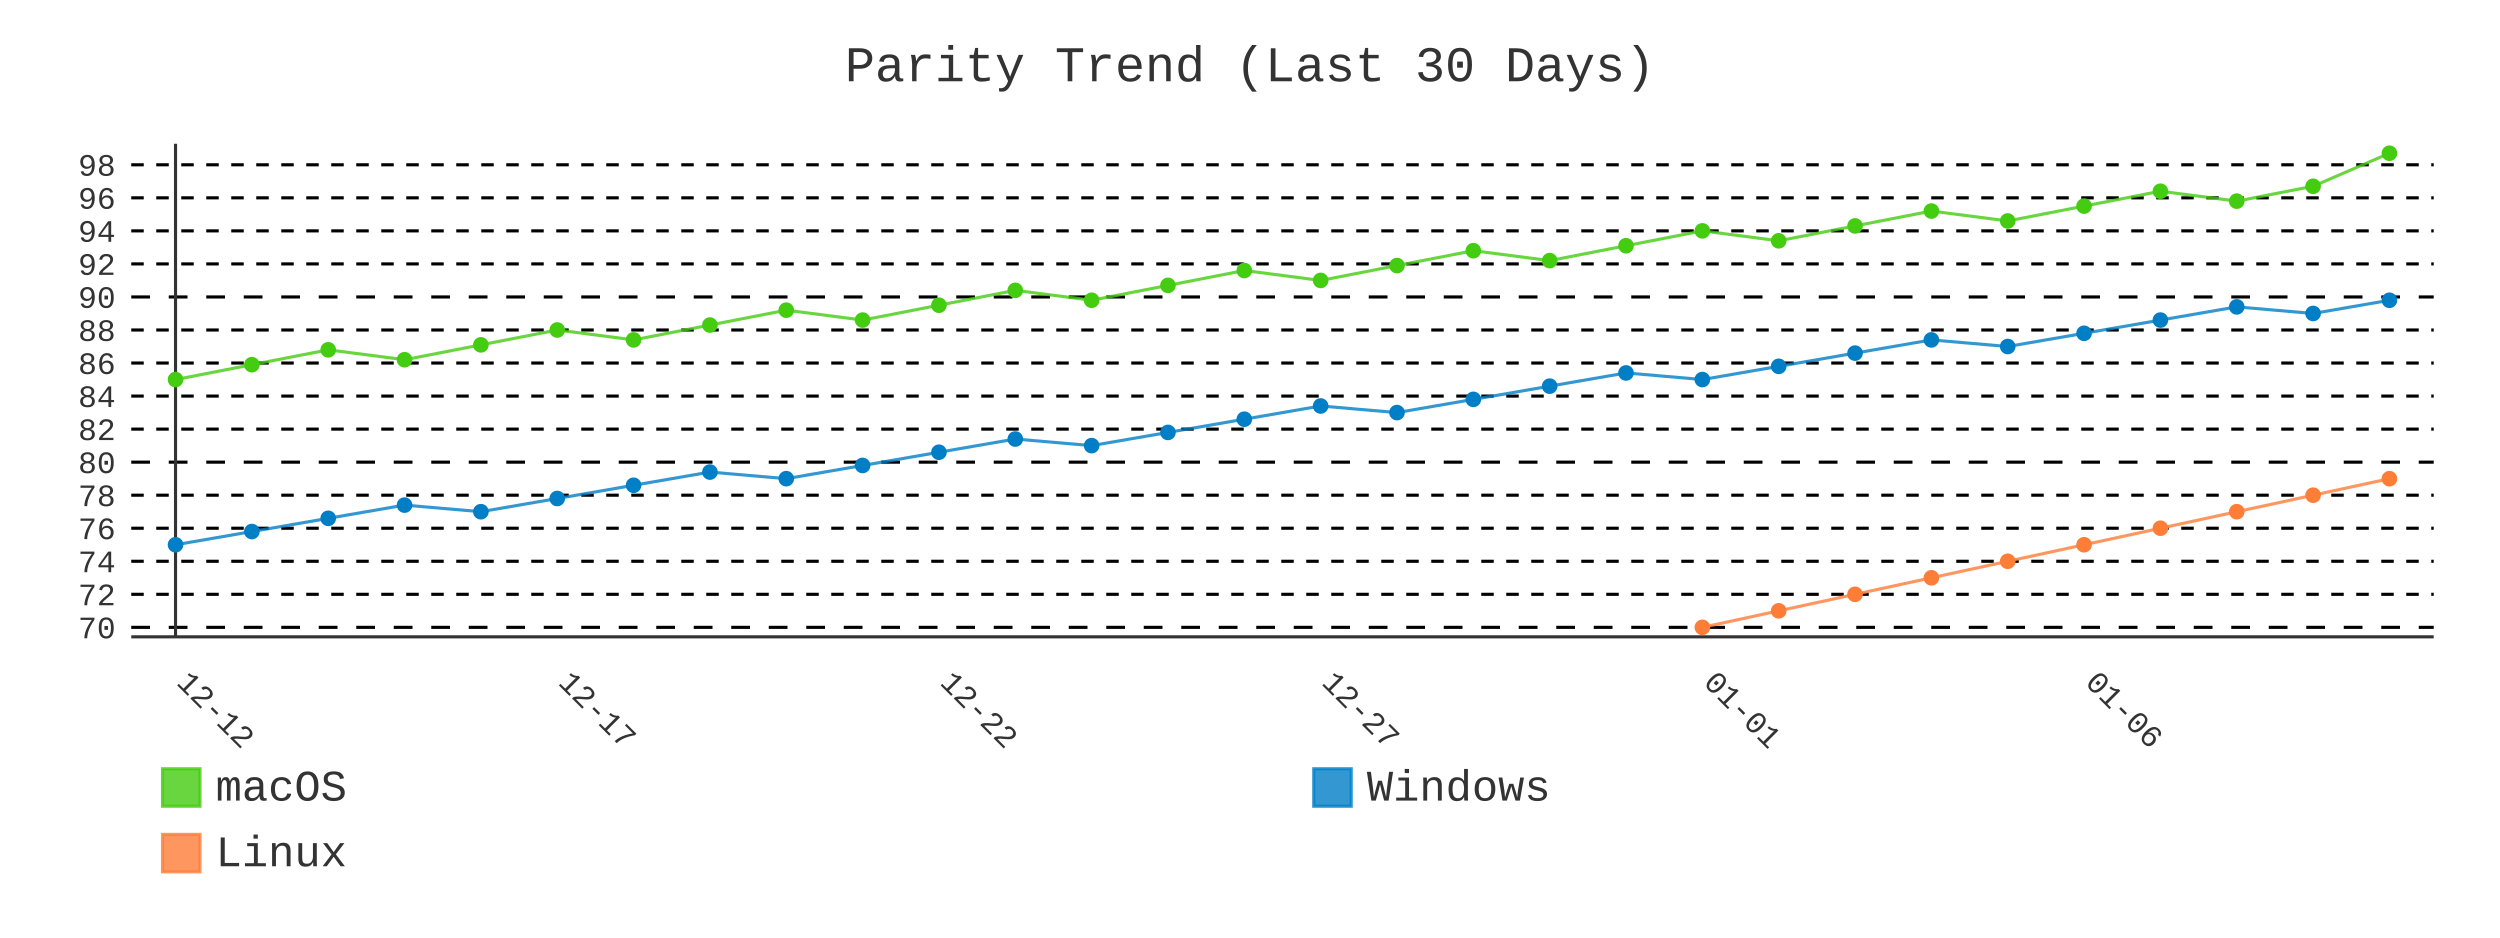
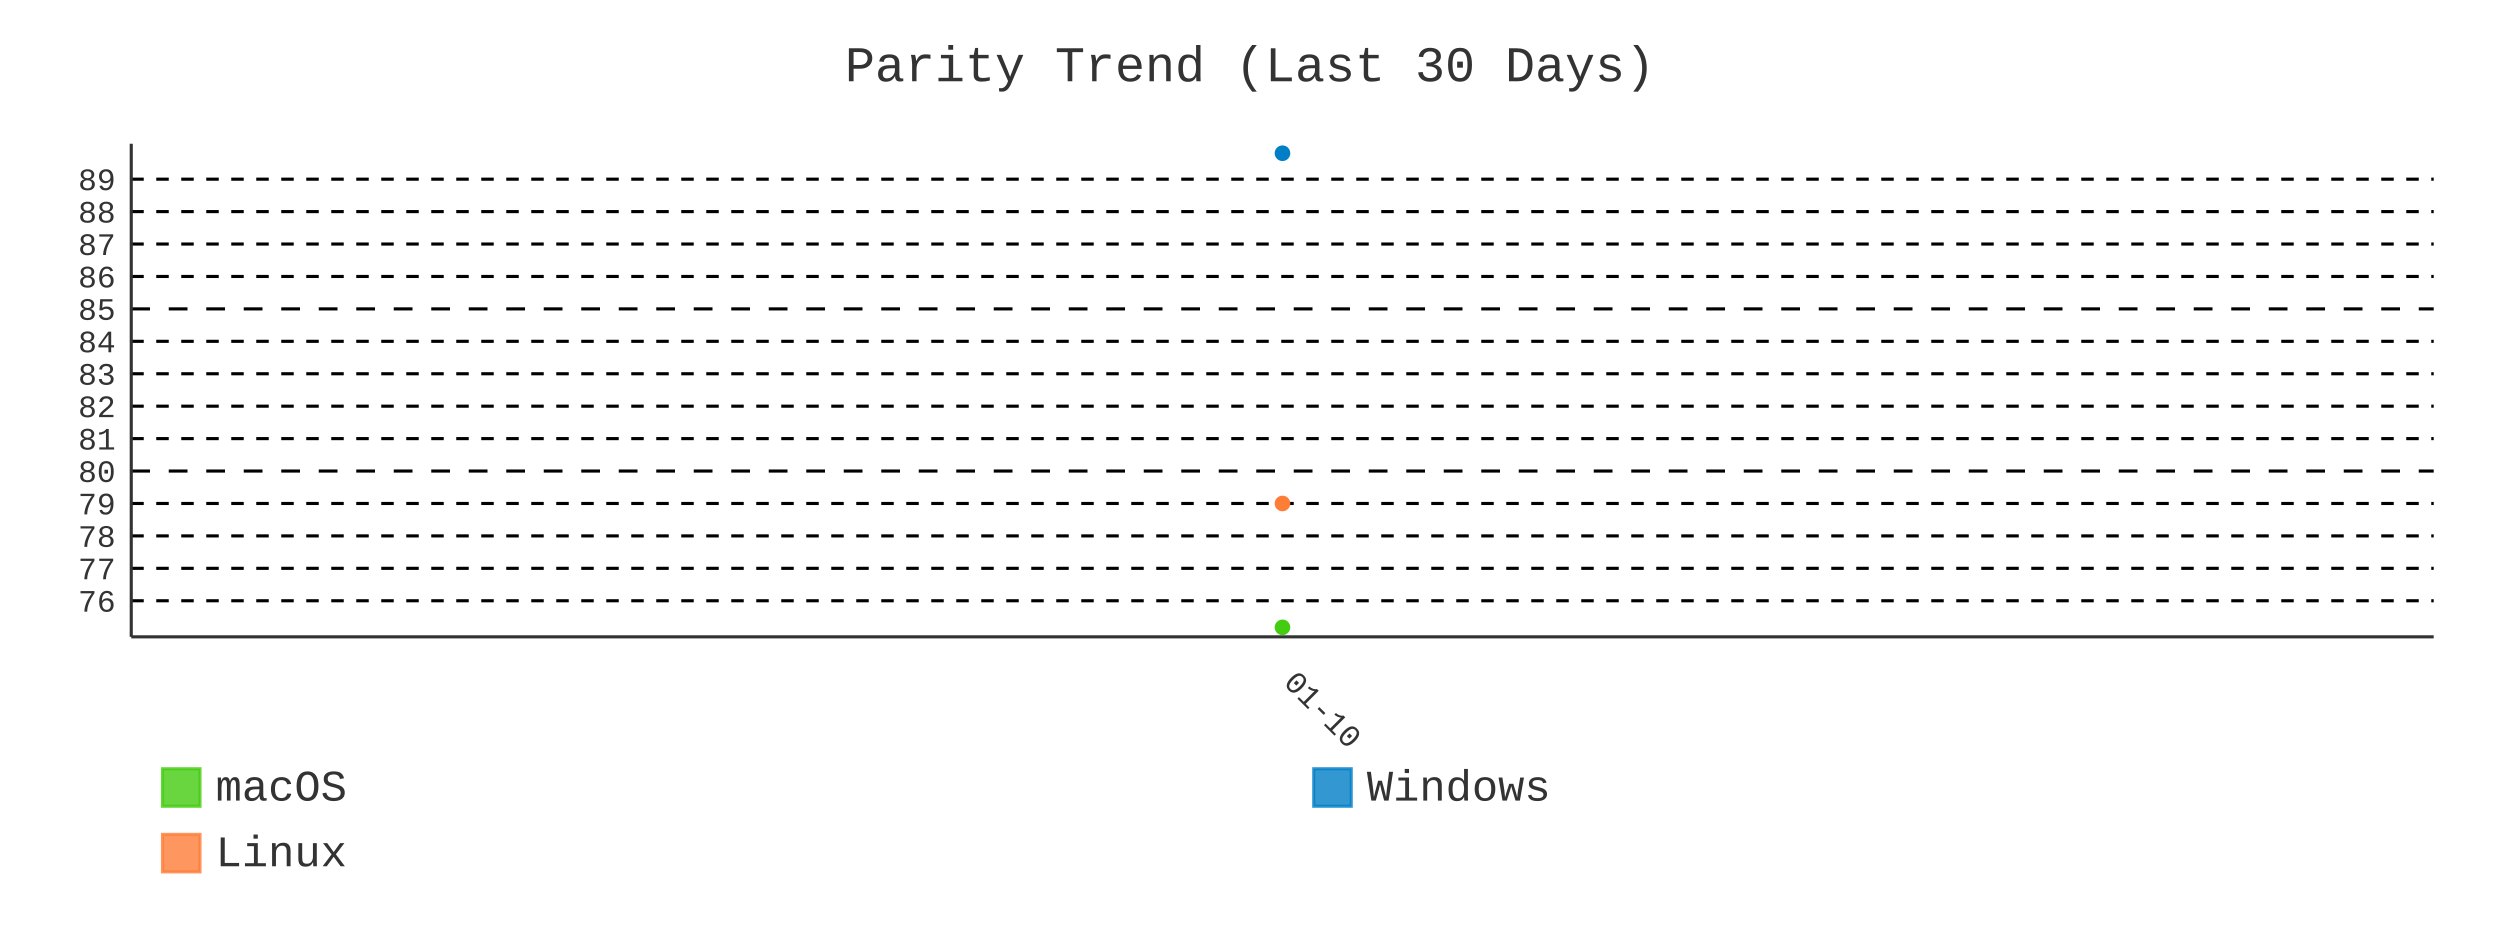
- <svg xmlns="http://www.w3.org/2000/svg" id="chart-f473e612-e1a7-4b05-b7a7-b4247a3337ba" class="pygal-chart" viewBox="0 0 800 300">
+ <svg xmlns="http://www.w3.org/2000/svg" id="chart-40203183-cbdd-43c2-a17b-30d5983a5df9" class="pygal-chart" viewBox="0 0 800 300">
  <defs>
-     <style type="text/css">#chart-f473e612-e1a7-4b05-b7a7-b4247a3337ba{-webkit-user-select:none;-webkit-font-smoothing:antialiased;font-family:Consolas,"Liberation Mono",Menlo,Courier,monospace}#chart-f473e612-e1a7-4b05-b7a7-b4247a3337ba .title{font-family:Consolas,"Liberation Mono",Menlo,Courier,monospace;font-size:16px}#chart-f473e612-e1a7-4b05-b7a7-b4247a3337ba .legends .legend text{font-family:Consolas,"Liberation Mono",Menlo,Courier,monospace;font-size:14px}#chart-f473e612-e1a7-4b05-b7a7-b4247a3337ba .axis text{font-family:Consolas,"Liberation Mono",Menlo,Courier,monospace;font-size:10px}#chart-f473e612-e1a7-4b05-b7a7-b4247a3337ba .axis text.major{font-family:Consolas,"Liberation Mono",Menlo,Courier,monospace;font-size:10px}#chart-f473e612-e1a7-4b05-b7a7-b4247a3337ba .text-overlay text.value{font-family:Consolas,"Liberation Mono",Menlo,Courier,monospace;font-size:16px}#chart-f473e612-e1a7-4b05-b7a7-b4247a3337ba .text-overlay text.label{font-family:Consolas,"Liberation Mono",Menlo,Courier,monospace;font-size:10px}#chart-f473e612-e1a7-4b05-b7a7-b4247a3337ba .tooltip{font-family:Consolas,"Liberation Mono",Menlo,Courier,monospace;font-size:14px}#chart-f473e612-e1a7-4b05-b7a7-b4247a3337ba text.no_data{font-family:Consolas,"Liberation Mono",Menlo,Courier,monospace;font-size:64px}
- #chart-f473e612-e1a7-4b05-b7a7-b4247a3337ba{background-color:transparent}#chart-f473e612-e1a7-4b05-b7a7-b4247a3337ba path,#chart-f473e612-e1a7-4b05-b7a7-b4247a3337ba line,#chart-f473e612-e1a7-4b05-b7a7-b4247a3337ba rect,#chart-f473e612-e1a7-4b05-b7a7-b4247a3337ba circle{-webkit-transition:400ms;-moz-transition:400ms;transition:400ms}#chart-f473e612-e1a7-4b05-b7a7-b4247a3337ba .graph &gt; .background{fill:transparent}#chart-f473e612-e1a7-4b05-b7a7-b4247a3337ba .plot &gt; .background{fill:transparent}#chart-f473e612-e1a7-4b05-b7a7-b4247a3337ba .graph{fill:#333}#chart-f473e612-e1a7-4b05-b7a7-b4247a3337ba text.no_data{fill:#333}#chart-f473e612-e1a7-4b05-b7a7-b4247a3337ba .title{fill:#333}#chart-f473e612-e1a7-4b05-b7a7-b4247a3337ba .legends .legend text{fill:#333}#chart-f473e612-e1a7-4b05-b7a7-b4247a3337ba .legends .legend:hover text{fill:#333}#chart-f473e612-e1a7-4b05-b7a7-b4247a3337ba .axis .line{stroke:#333}#chart-f473e612-e1a7-4b05-b7a7-b4247a3337ba .axis .guide.line{stroke:#666}#chart-f473e612-e1a7-4b05-b7a7-b4247a3337ba .axis .major.line{stroke:#333}#chart-f473e612-e1a7-4b05-b7a7-b4247a3337ba .axis text.major{fill:#333}#chart-f473e612-e1a7-4b05-b7a7-b4247a3337ba .axis.y .guides:hover .guide.line,#chart-f473e612-e1a7-4b05-b7a7-b4247a3337ba .line-graph .axis.x .guides:hover .guide.line,#chart-f473e612-e1a7-4b05-b7a7-b4247a3337ba .stackedline-graph .axis.x .guides:hover .guide.line,#chart-f473e612-e1a7-4b05-b7a7-b4247a3337ba .xy-graph .axis.x .guides:hover .guide.line{stroke:#333}#chart-f473e612-e1a7-4b05-b7a7-b4247a3337ba .axis .guides:hover text{fill:#333}#chart-f473e612-e1a7-4b05-b7a7-b4247a3337ba .reactive{fill-opacity:.8;stroke-opacity:.8;stroke-width:1}#chart-f473e612-e1a7-4b05-b7a7-b4247a3337ba .ci{stroke:#333}#chart-f473e612-e1a7-4b05-b7a7-b4247a3337ba .reactive.active,#chart-f473e612-e1a7-4b05-b7a7-b4247a3337ba .active .reactive{fill-opacity:.9;stroke-opacity:.9;stroke-width:4}#chart-f473e612-e1a7-4b05-b7a7-b4247a3337ba .ci .reactive.active{stroke-width:1.5}#chart-f473e612-e1a7-4b05-b7a7-b4247a3337ba .series text{fill:#333}#chart-f473e612-e1a7-4b05-b7a7-b4247a3337ba .tooltip rect{fill:transparent;stroke:#333;-webkit-transition:opacity 400ms;-moz-transition:opacity 400ms;transition:opacity 400ms}#chart-f473e612-e1a7-4b05-b7a7-b4247a3337ba .tooltip .label{fill:#333}#chart-f473e612-e1a7-4b05-b7a7-b4247a3337ba .tooltip .label{fill:#333}#chart-f473e612-e1a7-4b05-b7a7-b4247a3337ba .tooltip .legend{font-size:.8em;fill:#666}#chart-f473e612-e1a7-4b05-b7a7-b4247a3337ba .tooltip .x_label{font-size:.6em;fill:#333}#chart-f473e612-e1a7-4b05-b7a7-b4247a3337ba .tooltip .xlink{font-size:.5em;text-decoration:underline}#chart-f473e612-e1a7-4b05-b7a7-b4247a3337ba .tooltip .value{font-size:1.5em}#chart-f473e612-e1a7-4b05-b7a7-b4247a3337ba .bound{font-size:.5em}#chart-f473e612-e1a7-4b05-b7a7-b4247a3337ba .max-value{font-size:.75em;fill:#666}#chart-f473e612-e1a7-4b05-b7a7-b4247a3337ba .map-element{fill:transparent;stroke:#666 !important}#chart-f473e612-e1a7-4b05-b7a7-b4247a3337ba .map-element .reactive{fill-opacity:inherit;stroke-opacity:inherit}#chart-f473e612-e1a7-4b05-b7a7-b4247a3337ba .color-0,#chart-f473e612-e1a7-4b05-b7a7-b4247a3337ba .color-0 a:visited{stroke:#4c1;fill:#4c1}#chart-f473e612-e1a7-4b05-b7a7-b4247a3337ba .color-1,#chart-f473e612-e1a7-4b05-b7a7-b4247a3337ba .color-1 a:visited{stroke:#007ec6;fill:#007ec6}#chart-f473e612-e1a7-4b05-b7a7-b4247a3337ba .color-2,#chart-f473e612-e1a7-4b05-b7a7-b4247a3337ba .color-2 a:visited{stroke:#fe7d37;fill:#fe7d37}#chart-f473e612-e1a7-4b05-b7a7-b4247a3337ba .text-overlay .color-0 text{fill:black}#chart-f473e612-e1a7-4b05-b7a7-b4247a3337ba .text-overlay .color-1 text{fill:black}#chart-f473e612-e1a7-4b05-b7a7-b4247a3337ba .text-overlay .color-2 text{fill:black}#chart-f473e612-e1a7-4b05-b7a7-b4247a3337ba .series{stroke-width:2}#chart-f473e612-e1a7-4b05-b7a7-b4247a3337ba .series.serie-0{stroke-width:2}#chart-f473e612-e1a7-4b05-b7a7-b4247a3337ba .series.serie-1{stroke-width:2}#chart-f473e612-e1a7-4b05-b7a7-b4247a3337ba .series.serie-2{stroke-width:2}
- #chart-f473e612-e1a7-4b05-b7a7-b4247a3337ba text.no_data{text-anchor:middle}#chart-f473e612-e1a7-4b05-b7a7-b4247a3337ba .guide.line{fill:none}#chart-f473e612-e1a7-4b05-b7a7-b4247a3337ba .centered{text-anchor:middle}#chart-f473e612-e1a7-4b05-b7a7-b4247a3337ba .title{text-anchor:middle}#chart-f473e612-e1a7-4b05-b7a7-b4247a3337ba .legends .legend text{fill-opacity:1}#chart-f473e612-e1a7-4b05-b7a7-b4247a3337ba .axis.x text{text-anchor:middle}#chart-f473e612-e1a7-4b05-b7a7-b4247a3337ba .axis.x:not(.web) text[transform]{text-anchor:start}#chart-f473e612-e1a7-4b05-b7a7-b4247a3337ba .axis.x:not(.web) text[transform].backwards{text-anchor:end}#chart-f473e612-e1a7-4b05-b7a7-b4247a3337ba .axis.y text{text-anchor:end}#chart-f473e612-e1a7-4b05-b7a7-b4247a3337ba .axis.y text[transform].backwards{text-anchor:start}#chart-f473e612-e1a7-4b05-b7a7-b4247a3337ba .axis.y2 text{text-anchor:start}#chart-f473e612-e1a7-4b05-b7a7-b4247a3337ba .axis.y2 text[transform].backwards{text-anchor:end}#chart-f473e612-e1a7-4b05-b7a7-b4247a3337ba .axis .guide.line{stroke-dasharray:4,4;stroke:black}#chart-f473e612-e1a7-4b05-b7a7-b4247a3337ba .axis .major.guide.line{stroke-dasharray:6,6;stroke:black}#chart-f473e612-e1a7-4b05-b7a7-b4247a3337ba .horizontal .axis.y .guide.line,#chart-f473e612-e1a7-4b05-b7a7-b4247a3337ba .horizontal .axis.y2 .guide.line,#chart-f473e612-e1a7-4b05-b7a7-b4247a3337ba .vertical .axis.x .guide.line{opacity:0}#chart-f473e612-e1a7-4b05-b7a7-b4247a3337ba .horizontal .axis.always_show .guide.line,#chart-f473e612-e1a7-4b05-b7a7-b4247a3337ba .vertical .axis.always_show .guide.line{opacity:1 !important}#chart-f473e612-e1a7-4b05-b7a7-b4247a3337ba .axis.y .guides:hover .guide.line,#chart-f473e612-e1a7-4b05-b7a7-b4247a3337ba .axis.y2 .guides:hover .guide.line,#chart-f473e612-e1a7-4b05-b7a7-b4247a3337ba .axis.x .guides:hover .guide.line{opacity:1}#chart-f473e612-e1a7-4b05-b7a7-b4247a3337ba .axis .guides:hover text{opacity:1}#chart-f473e612-e1a7-4b05-b7a7-b4247a3337ba .nofill{fill:none}#chart-f473e612-e1a7-4b05-b7a7-b4247a3337ba .subtle-fill{fill-opacity:.2}#chart-f473e612-e1a7-4b05-b7a7-b4247a3337ba .dot{stroke-width:1px;fill-opacity:1;stroke-opacity:1}#chart-f473e612-e1a7-4b05-b7a7-b4247a3337ba .dot.active{stroke-width:5px}#chart-f473e612-e1a7-4b05-b7a7-b4247a3337ba .dot.negative{fill:transparent}#chart-f473e612-e1a7-4b05-b7a7-b4247a3337ba text,#chart-f473e612-e1a7-4b05-b7a7-b4247a3337ba tspan{stroke:none !important}#chart-f473e612-e1a7-4b05-b7a7-b4247a3337ba .series text.active{opacity:1}#chart-f473e612-e1a7-4b05-b7a7-b4247a3337ba .tooltip rect{fill-opacity:.95;stroke-width:.5}#chart-f473e612-e1a7-4b05-b7a7-b4247a3337ba .tooltip text{fill-opacity:1}#chart-f473e612-e1a7-4b05-b7a7-b4247a3337ba .showable{visibility:hidden}#chart-f473e612-e1a7-4b05-b7a7-b4247a3337ba .showable.shown{visibility:visible}#chart-f473e612-e1a7-4b05-b7a7-b4247a3337ba .gauge-background{fill:rgba(229,229,229,1);stroke:none}#chart-f473e612-e1a7-4b05-b7a7-b4247a3337ba .bg-lines{stroke:transparent;stroke-width:2px}</style>
+     <style type="text/css">#chart-40203183-cbdd-43c2-a17b-30d5983a5df9{-webkit-user-select:none;-webkit-font-smoothing:antialiased;font-family:Consolas,"Liberation Mono",Menlo,Courier,monospace}#chart-40203183-cbdd-43c2-a17b-30d5983a5df9 .title{font-family:Consolas,"Liberation Mono",Menlo,Courier,monospace;font-size:16px}#chart-40203183-cbdd-43c2-a17b-30d5983a5df9 .legends .legend text{font-family:Consolas,"Liberation Mono",Menlo,Courier,monospace;font-size:14px}#chart-40203183-cbdd-43c2-a17b-30d5983a5df9 .axis text{font-family:Consolas,"Liberation Mono",Menlo,Courier,monospace;font-size:10px}#chart-40203183-cbdd-43c2-a17b-30d5983a5df9 .axis text.major{font-family:Consolas,"Liberation Mono",Menlo,Courier,monospace;font-size:10px}#chart-40203183-cbdd-43c2-a17b-30d5983a5df9 .text-overlay text.value{font-family:Consolas,"Liberation Mono",Menlo,Courier,monospace;font-size:16px}#chart-40203183-cbdd-43c2-a17b-30d5983a5df9 .text-overlay text.label{font-family:Consolas,"Liberation Mono",Menlo,Courier,monospace;font-size:10px}#chart-40203183-cbdd-43c2-a17b-30d5983a5df9 .tooltip{font-family:Consolas,"Liberation Mono",Menlo,Courier,monospace;font-size:14px}#chart-40203183-cbdd-43c2-a17b-30d5983a5df9 text.no_data{font-family:Consolas,"Liberation Mono",Menlo,Courier,monospace;font-size:64px}
+ #chart-40203183-cbdd-43c2-a17b-30d5983a5df9{background-color:transparent}#chart-40203183-cbdd-43c2-a17b-30d5983a5df9 path,#chart-40203183-cbdd-43c2-a17b-30d5983a5df9 line,#chart-40203183-cbdd-43c2-a17b-30d5983a5df9 rect,#chart-40203183-cbdd-43c2-a17b-30d5983a5df9 circle{-webkit-transition:400ms;-moz-transition:400ms;transition:400ms}#chart-40203183-cbdd-43c2-a17b-30d5983a5df9 .graph &gt; .background{fill:transparent}#chart-40203183-cbdd-43c2-a17b-30d5983a5df9 .plot &gt; .background{fill:transparent}#chart-40203183-cbdd-43c2-a17b-30d5983a5df9 .graph{fill:#333}#chart-40203183-cbdd-43c2-a17b-30d5983a5df9 text.no_data{fill:#333}#chart-40203183-cbdd-43c2-a17b-30d5983a5df9 .title{fill:#333}#chart-40203183-cbdd-43c2-a17b-30d5983a5df9 .legends .legend text{fill:#333}#chart-40203183-cbdd-43c2-a17b-30d5983a5df9 .legends .legend:hover text{fill:#333}#chart-40203183-cbdd-43c2-a17b-30d5983a5df9 .axis .line{stroke:#333}#chart-40203183-cbdd-43c2-a17b-30d5983a5df9 .axis .guide.line{stroke:#666}#chart-40203183-cbdd-43c2-a17b-30d5983a5df9 .axis .major.line{stroke:#333}#chart-40203183-cbdd-43c2-a17b-30d5983a5df9 .axis text.major{fill:#333}#chart-40203183-cbdd-43c2-a17b-30d5983a5df9 .axis.y .guides:hover .guide.line,#chart-40203183-cbdd-43c2-a17b-30d5983a5df9 .line-graph .axis.x .guides:hover .guide.line,#chart-40203183-cbdd-43c2-a17b-30d5983a5df9 .stackedline-graph .axis.x .guides:hover .guide.line,#chart-40203183-cbdd-43c2-a17b-30d5983a5df9 .xy-graph .axis.x .guides:hover .guide.line{stroke:#333}#chart-40203183-cbdd-43c2-a17b-30d5983a5df9 .axis .guides:hover text{fill:#333}#chart-40203183-cbdd-43c2-a17b-30d5983a5df9 .reactive{fill-opacity:.8;stroke-opacity:.8;stroke-width:1}#chart-40203183-cbdd-43c2-a17b-30d5983a5df9 .ci{stroke:#333}#chart-40203183-cbdd-43c2-a17b-30d5983a5df9 .reactive.active,#chart-40203183-cbdd-43c2-a17b-30d5983a5df9 .active .reactive{fill-opacity:.9;stroke-opacity:.9;stroke-width:4}#chart-40203183-cbdd-43c2-a17b-30d5983a5df9 .ci .reactive.active{stroke-width:1.5}#chart-40203183-cbdd-43c2-a17b-30d5983a5df9 .series text{fill:#333}#chart-40203183-cbdd-43c2-a17b-30d5983a5df9 .tooltip rect{fill:transparent;stroke:#333;-webkit-transition:opacity 400ms;-moz-transition:opacity 400ms;transition:opacity 400ms}#chart-40203183-cbdd-43c2-a17b-30d5983a5df9 .tooltip .label{fill:#333}#chart-40203183-cbdd-43c2-a17b-30d5983a5df9 .tooltip .label{fill:#333}#chart-40203183-cbdd-43c2-a17b-30d5983a5df9 .tooltip .legend{font-size:.8em;fill:#666}#chart-40203183-cbdd-43c2-a17b-30d5983a5df9 .tooltip .x_label{font-size:.6em;fill:#333}#chart-40203183-cbdd-43c2-a17b-30d5983a5df9 .tooltip .xlink{font-size:.5em;text-decoration:underline}#chart-40203183-cbdd-43c2-a17b-30d5983a5df9 .tooltip .value{font-size:1.5em}#chart-40203183-cbdd-43c2-a17b-30d5983a5df9 .bound{font-size:.5em}#chart-40203183-cbdd-43c2-a17b-30d5983a5df9 .max-value{font-size:.75em;fill:#666}#chart-40203183-cbdd-43c2-a17b-30d5983a5df9 .map-element{fill:transparent;stroke:#666 !important}#chart-40203183-cbdd-43c2-a17b-30d5983a5df9 .map-element .reactive{fill-opacity:inherit;stroke-opacity:inherit}#chart-40203183-cbdd-43c2-a17b-30d5983a5df9 .color-0,#chart-40203183-cbdd-43c2-a17b-30d5983a5df9 .color-0 a:visited{stroke:#4c1;fill:#4c1}#chart-40203183-cbdd-43c2-a17b-30d5983a5df9 .color-1,#chart-40203183-cbdd-43c2-a17b-30d5983a5df9 .color-1 a:visited{stroke:#007ec6;fill:#007ec6}#chart-40203183-cbdd-43c2-a17b-30d5983a5df9 .color-2,#chart-40203183-cbdd-43c2-a17b-30d5983a5df9 .color-2 a:visited{stroke:#fe7d37;fill:#fe7d37}#chart-40203183-cbdd-43c2-a17b-30d5983a5df9 .text-overlay .color-0 text{fill:black}#chart-40203183-cbdd-43c2-a17b-30d5983a5df9 .text-overlay .color-1 text{fill:black}#chart-40203183-cbdd-43c2-a17b-30d5983a5df9 .text-overlay .color-2 text{fill:black}#chart-40203183-cbdd-43c2-a17b-30d5983a5df9 .series{stroke-width:2}#chart-40203183-cbdd-43c2-a17b-30d5983a5df9 .series.serie-0{stroke-width:2}#chart-40203183-cbdd-43c2-a17b-30d5983a5df9 .series.serie-1{stroke-width:2}#chart-40203183-cbdd-43c2-a17b-30d5983a5df9 .series.serie-2{stroke-width:2}
+ #chart-40203183-cbdd-43c2-a17b-30d5983a5df9 text.no_data{text-anchor:middle}#chart-40203183-cbdd-43c2-a17b-30d5983a5df9 .guide.line{fill:none}#chart-40203183-cbdd-43c2-a17b-30d5983a5df9 .centered{text-anchor:middle}#chart-40203183-cbdd-43c2-a17b-30d5983a5df9 .title{text-anchor:middle}#chart-40203183-cbdd-43c2-a17b-30d5983a5df9 .legends .legend text{fill-opacity:1}#chart-40203183-cbdd-43c2-a17b-30d5983a5df9 .axis.x text{text-anchor:middle}#chart-40203183-cbdd-43c2-a17b-30d5983a5df9 .axis.x:not(.web) text[transform]{text-anchor:start}#chart-40203183-cbdd-43c2-a17b-30d5983a5df9 .axis.x:not(.web) text[transform].backwards{text-anchor:end}#chart-40203183-cbdd-43c2-a17b-30d5983a5df9 .axis.y text{text-anchor:end}#chart-40203183-cbdd-43c2-a17b-30d5983a5df9 .axis.y text[transform].backwards{text-anchor:start}#chart-40203183-cbdd-43c2-a17b-30d5983a5df9 .axis.y2 text{text-anchor:start}#chart-40203183-cbdd-43c2-a17b-30d5983a5df9 .axis.y2 text[transform].backwards{text-anchor:end}#chart-40203183-cbdd-43c2-a17b-30d5983a5df9 .axis .guide.line{stroke-dasharray:4,4;stroke:black}#chart-40203183-cbdd-43c2-a17b-30d5983a5df9 .axis .major.guide.line{stroke-dasharray:6,6;stroke:black}#chart-40203183-cbdd-43c2-a17b-30d5983a5df9 .horizontal .axis.y .guide.line,#chart-40203183-cbdd-43c2-a17b-30d5983a5df9 .horizontal .axis.y2 .guide.line,#chart-40203183-cbdd-43c2-a17b-30d5983a5df9 .vertical .axis.x .guide.line{opacity:0}#chart-40203183-cbdd-43c2-a17b-30d5983a5df9 .horizontal .axis.always_show .guide.line,#chart-40203183-cbdd-43c2-a17b-30d5983a5df9 .vertical .axis.always_show .guide.line{opacity:1 !important}#chart-40203183-cbdd-43c2-a17b-30d5983a5df9 .axis.y .guides:hover .guide.line,#chart-40203183-cbdd-43c2-a17b-30d5983a5df9 .axis.y2 .guides:hover .guide.line,#chart-40203183-cbdd-43c2-a17b-30d5983a5df9 .axis.x .guides:hover .guide.line{opacity:1}#chart-40203183-cbdd-43c2-a17b-30d5983a5df9 .axis .guides:hover text{opacity:1}#chart-40203183-cbdd-43c2-a17b-30d5983a5df9 .nofill{fill:none}#chart-40203183-cbdd-43c2-a17b-30d5983a5df9 .subtle-fill{fill-opacity:.2}#chart-40203183-cbdd-43c2-a17b-30d5983a5df9 .dot{stroke-width:1px;fill-opacity:1;stroke-opacity:1}#chart-40203183-cbdd-43c2-a17b-30d5983a5df9 .dot.active{stroke-width:5px}#chart-40203183-cbdd-43c2-a17b-30d5983a5df9 .dot.negative{fill:transparent}#chart-40203183-cbdd-43c2-a17b-30d5983a5df9 text,#chart-40203183-cbdd-43c2-a17b-30d5983a5df9 tspan{stroke:none !important}#chart-40203183-cbdd-43c2-a17b-30d5983a5df9 .series text.active{opacity:1}#chart-40203183-cbdd-43c2-a17b-30d5983a5df9 .tooltip rect{fill-opacity:.95;stroke-width:.5}#chart-40203183-cbdd-43c2-a17b-30d5983a5df9 .tooltip text{fill-opacity:1}#chart-40203183-cbdd-43c2-a17b-30d5983a5df9 .showable{visibility:hidden}#chart-40203183-cbdd-43c2-a17b-30d5983a5df9 .showable.shown{visibility:visible}#chart-40203183-cbdd-43c2-a17b-30d5983a5df9 .gauge-background{fill:rgba(229,229,229,1);stroke:none}#chart-40203183-cbdd-43c2-a17b-30d5983a5df9 .bg-lines{stroke:transparent;stroke-width:2px}</style>
  </defs>
  <g class="graph line-graph vertical">
    <rect x="0" y="0" width="800" height="300" class="background" />
    <g transform="translate(42, 46)" class="plot">
      <rect x="0" y="0" width="736.787" height="157.787" class="background" />
      <g class="axis y always_show">
        <path d="M0 157.787 h736.787" class="line" />
        <g class="guides">
-           <path d="M0 154.752 h736.787" class="major guide line" />
-           <text x="-5" y="158.252" class="major">70</text>
+           <path d="M0 146.243 h736.787" class="guide line" />
+           <text x="-5" y="149.743" class="">76</text>
        </g>
        <g class="guides">
-           <path d="M0 144.18 h736.787" class="guide line" />
-           <text x="-5" y="147.68" class="">72</text>
+           <path d="M0 135.866 h736.787" class="guide line" />
+           <text x="-5" y="139.366" class="">77</text>
        </g>
        <g class="guides">
-           <path d="M0 133.607 h736.787" class="guide line" />
-           <text x="-5" y="137.107" class="">74</text>
+           <path d="M0 125.488 h736.787" class="guide line" />
+           <text x="-5" y="128.988" class="">78</text>
        </g>
        <g class="guides">
-           <path d="M0 123.034 h736.787" class="guide line" />
-           <text x="-5" y="126.534" class="">76</text>
+           <path d="M0 115.111 h736.787" class="guide line" />
+           <text x="-5" y="118.611" class="">79</text>
        </g>
        <g class="guides">
-           <path d="M0 112.462 h736.787" class="guide line" />
-           <text x="-5" y="115.962" class="">78</text>
+           <path d="M0 104.733 h736.787" class="major guide line" />
+           <text x="-5" y="108.233" class="major">80</text>
        </g>
        <g class="guides">
-           <path d="M0 101.889 h736.787" class="major guide line" />
-           <text x="-5" y="105.389" class="major">80</text>
+           <path d="M0 94.356 h736.787" class="guide line" />
+           <text x="-5" y="97.856" class="">81</text>
        </g>
        <g class="guides">
-           <path d="M0 91.316 h736.787" class="guide line" />
-           <text x="-5" y="94.816" class="">82</text>
+           <path d="M0 83.978 h736.787" class="guide line" />
+           <text x="-5" y="87.478" class="">82</text>
        </g>
        <g class="guides">
-           <path d="M0 80.744 h736.787" class="guide line" />
-           <text x="-5" y="84.244" class="">84</text>
+           <path d="M0 73.601 h736.787" class="guide line" />
+           <text x="-5" y="77.101" class="">83</text>
        </g>
        <g class="guides">
-           <path d="M0 70.171 h736.787" class="guide line" />
-           <text x="-5" y="73.671" class="">86</text>
+           <path d="M0 63.223 h736.787" class="guide line" />
+           <text x="-5" y="66.723" class="">84</text>
        </g>
        <g class="guides">
-           <path d="M0 59.598 h736.787" class="guide line" />
-           <text x="-5" y="63.098" class="">88</text>
+           <path d="M0 52.846 h736.787" class="major guide line" />
+           <text x="-5" y="56.346" class="major">85</text>
        </g>
        <g class="guides">
-           <path d="M0 49.026 h736.787" class="major guide line" />
-           <text x="-5" y="52.526" class="major">90</text>
+           <path d="M0 42.469 h736.787" class="guide line" />
+           <text x="-5" y="45.969" class="">86</text>
        </g>
        <g class="guides">
-           <path d="M0 38.453 h736.787" class="guide line" />
-           <text x="-5" y="41.953" class="">92</text>
+           <path d="M0 32.091 h736.787" class="guide line" />
+           <text x="-5" y="35.591" class="">87</text>
        </g>
        <g class="guides">
-           <path d="M0 27.88 h736.787" class="guide line" />
-           <text x="-5" y="31.38" class="">94</text>
+           <path d="M0 21.714 h736.787" class="guide line" />
+           <text x="-5" y="25.214" class="">88</text>
        </g>
        <g class="guides">
-           <path d="M0 17.307 h736.787" class="guide line" />
-           <text x="-5" y="20.807" class="">96</text>
-         </g>
-         <g class="guides">
-           <path d="M0 6.735 h736.787" class="guide line" />
-           <text x="-5" y="10.235" class="">98</text>
+           <path d="M0 11.336 h736.787" class="guide line" />
+           <text x="-5" y="14.836" class="">89</text>
        </g>
      </g>
      <g class="axis x">
+         <path d="M0 0 v157.787" class="line" />
        <g class="guides">
-           <path d="M14.169 0 v157.787" class="major line" />
-           <text x="14.169" y="172.787" class="major" transform="rotate(45 14.16898 172.7868)">12-12</text>
-         </g>
-         <g class="guides">
-           <path d="M136.315 0 v157.787" class="major guide line" />
-           <text x="136.315" y="172.787" class="major" transform="rotate(45 136.3153 172.7868)">12-17</text>
-         </g>
-         <g class="guides">
-           <path d="M258.462 0 v157.787" class="major guide line" />
-           <text x="258.462" y="172.787" class="major" transform="rotate(45 258.4617 172.7868)">12-22</text>
-         </g>
-         <g class="guides">
-           <path d="M380.608 0 v157.787" class="major guide line" />
-           <text x="380.608" y="172.787" class="major" transform="rotate(45 380.608 172.7868)">12-27</text>
-         </g>
-         <g class="guides">
-           <path d="M502.754 0 v157.787" class="major guide line" />
-           <text x="502.754" y="172.787" class="major" transform="rotate(45 502.7544 172.7868)">01-01</text>
-         </g>
-         <g class="guides">
-           <path d="M624.901 0 v157.787" class="major guide line" />
-           <text x="624.901" y="172.787" class="major" transform="rotate(45 624.9007 172.7868)">01-06</text>
+           <path d="M368.393 0 v157.787" class="major guide line" />
+           <text x="368.393" y="172.787" class="major" transform="rotate(45 368.3934 172.7868)">01-10</text>
        </g>
      </g>
-       <g class="series serie-0 color-0">
-         <path d="M14.169 75.457 L38.598 70.7 63.028 65.942 87.457 69.114 111.886 64.356 136.315 59.598 160.745 62.77 185.174 58.012 209.603 53.255 234.032 56.426 258.462 51.669 282.891 46.911 307.32 50.083 331.749 45.325 356.179 40.567 380.608 43.739 405.037 38.982 429.467 34.224 453.896 37.396 478.325 32.638 502.754 27.88 527.184 31.052 551.613 26.294 576.042 21.537 600.471 24.708 624.901 19.951 649.33 15.193 673.759 18.365 698.189 13.607 722.618 3.034" class="line reactive nofill" />
-       </g>
-       <g class="series serie-1 color-1">
-         <path d="M14.169 128.321 L38.598 124.092 63.028 119.863 87.457 115.633 111.886 117.748 136.315 113.519 160.745 109.29 185.174 105.061 209.603 107.175 234.032 102.946 258.462 98.717 282.891 94.488 307.32 96.603 331.749 92.374 356.179 88.144 380.608 83.915 405.037 86.03 429.467 81.801 453.896 77.572 478.325 73.343 502.754 75.457 527.184 71.228 551.613 66.999 576.042 62.77 600.471 64.885 624.901 60.656 649.33 56.426 673.759 52.197 698.189 54.312 722.618 50.083" class="line reactive nofill" />
-       </g>
-       <g class="series serie-2 color-2">
-         <path d="M502.754 154.752 L527.184 149.466 551.613 144.18 576.042 138.893 600.471 133.607 624.901 128.321 649.33 123.034 673.759 117.748 698.189 112.462 722.618 107.175" class="line reactive nofill" />
-       </g>
+       <g class="series serie-0 color-0" />
+       <g class="series serie-1 color-1" />
+       <g class="series serie-2 color-2" />
    </g>
    <g class="titles">
      <text x="400.0" y="26" class="title plot_title">Parity Trend (Last 30 Days)</text>
    </g>
    <g transform="translate(42, 46)" class="plot overlay">
      <g class="series serie-0 color-0">
        <g class="dots">
-           <circle cx="14.169" cy="75.457" r="2" class="dot reactive tooltip-trigger" />
-         </g>
-         <g class="dots">
-           <circle cx="38.598" cy="70.7" r="2" class="dot reactive tooltip-trigger" />
-         </g>
-         <g class="dots">
-           <circle cx="63.028" cy="65.942" r="2" class="dot reactive tooltip-trigger" />
-         </g>
-         <g class="dots">
-           <circle cx="87.457" cy="69.114" r="2" class="dot reactive tooltip-trigger" />
-         </g>
-         <g class="dots">
-           <circle cx="111.886" cy="64.356" r="2" class="dot reactive tooltip-trigger" />
-         </g>
-         <g class="dots">
-           <circle cx="136.315" cy="59.598" r="2" class="dot reactive tooltip-trigger" />
-         </g>
-         <g class="dots">
-           <circle cx="160.745" cy="62.77" r="2" class="dot reactive tooltip-trigger" />
-         </g>
-         <g class="dots">
-           <circle cx="185.174" cy="58.012" r="2" class="dot reactive tooltip-trigger" />
-         </g>
-         <g class="dots">
-           <circle cx="209.603" cy="53.255" r="2" class="dot reactive tooltip-trigger" />
-         </g>
-         <g class="dots">
-           <circle cx="234.032" cy="56.426" r="2" class="dot reactive tooltip-trigger" />
-         </g>
-         <g class="dots">
-           <circle cx="258.462" cy="51.669" r="2" class="dot reactive tooltip-trigger" />
-         </g>
-         <g class="dots">
-           <circle cx="282.891" cy="46.911" r="2" class="dot reactive tooltip-trigger" />
-         </g>
-         <g class="dots">
-           <circle cx="307.32" cy="50.083" r="2" class="dot reactive tooltip-trigger" />
-         </g>
-         <g class="dots">
-           <circle cx="331.749" cy="45.325" r="2" class="dot reactive tooltip-trigger" />
-         </g>
-         <g class="dots">
-           <circle cx="356.179" cy="40.567" r="2" class="dot reactive tooltip-trigger" />
-         </g>
-         <g class="dots">
-           <circle cx="380.608" cy="43.739" r="2" class="dot reactive tooltip-trigger" />
-         </g>
-         <g class="dots">
-           <circle cx="405.037" cy="38.982" r="2" class="dot reactive tooltip-trigger" />
-         </g>
-         <g class="dots">
-           <circle cx="429.467" cy="34.224" r="2" class="dot reactive tooltip-trigger" />
-         </g>
-         <g class="dots">
-           <circle cx="453.896" cy="37.396" r="2" class="dot reactive tooltip-trigger" />
-         </g>
-         <g class="dots">
-           <circle cx="478.325" cy="32.638" r="2" class="dot reactive tooltip-trigger" />
-         </g>
-         <g class="dots">
-           <circle cx="502.754" cy="27.88" r="2" class="dot reactive tooltip-trigger" />
-         </g>
-         <g class="dots">
-           <circle cx="527.184" cy="31.052" r="2" class="dot reactive tooltip-trigger" />
-         </g>
-         <g class="dots">
-           <circle cx="551.613" cy="26.294" r="2" class="dot reactive tooltip-trigger" />
-         </g>
-         <g class="dots">
-           <circle cx="576.042" cy="21.537" r="2" class="dot reactive tooltip-trigger" />
-         </g>
-         <g class="dots">
-           <circle cx="600.471" cy="24.708" r="2" class="dot reactive tooltip-trigger" />
-         </g>
-         <g class="dots">
-           <circle cx="624.901" cy="19.951" r="2" class="dot reactive tooltip-trigger" />
-         </g>
-         <g class="dots">
-           <circle cx="649.33" cy="15.193" r="2" class="dot reactive tooltip-trigger" />
-         </g>
-         <g class="dots">
-           <circle cx="673.759" cy="18.365" r="2" class="dot reactive tooltip-trigger" />
-         </g>
-         <g class="dots">
-           <circle cx="698.189" cy="13.607" r="2" class="dot reactive tooltip-trigger" />
-         </g>
-         <g class="dots">
-           <circle cx="722.618" cy="3.034" r="2" class="dot reactive tooltip-trigger" />
+           <circle cx="368.393" cy="154.752" r="2" class="dot reactive tooltip-trigger" />
        </g>
      </g>
      <g class="series serie-1 color-1">
        <g class="dots">
-           <circle cx="14.169" cy="128.321" r="2" class="dot reactive tooltip-trigger" />
-         </g>
-         <g class="dots">
-           <circle cx="38.598" cy="124.092" r="2" class="dot reactive tooltip-trigger" />
-         </g>
-         <g class="dots">
-           <circle cx="63.028" cy="119.863" r="2" class="dot reactive tooltip-trigger" />
-         </g>
-         <g class="dots">
-           <circle cx="87.457" cy="115.633" r="2" class="dot reactive tooltip-trigger" />
-         </g>
-         <g class="dots">
-           <circle cx="111.886" cy="117.748" r="2" class="dot reactive tooltip-trigger" />
-         </g>
-         <g class="dots">
-           <circle cx="136.315" cy="113.519" r="2" class="dot reactive tooltip-trigger" />
-         </g>
-         <g class="dots">
-           <circle cx="160.745" cy="109.29" r="2" class="dot reactive tooltip-trigger" />
-         </g>
-         <g class="dots">
-           <circle cx="185.174" cy="105.061" r="2" class="dot reactive tooltip-trigger" />
-         </g>
-         <g class="dots">
-           <circle cx="209.603" cy="107.175" r="2" class="dot reactive tooltip-trigger" />
-         </g>
-         <g class="dots">
-           <circle cx="234.032" cy="102.946" r="2" class="dot reactive tooltip-trigger" />
-         </g>
-         <g class="dots">
-           <circle cx="258.462" cy="98.717" r="2" class="dot reactive tooltip-trigger" />
-         </g>
-         <g class="dots">
-           <circle cx="282.891" cy="94.488" r="2" class="dot reactive tooltip-trigger" />
-         </g>
-         <g class="dots">
-           <circle cx="307.32" cy="96.603" r="2" class="dot reactive tooltip-trigger" />
-         </g>
-         <g class="dots">
-           <circle cx="331.749" cy="92.374" r="2" class="dot reactive tooltip-trigger" />
-         </g>
-         <g class="dots">
-           <circle cx="356.179" cy="88.145" r="2" class="dot reactive tooltip-trigger" />
-         </g>
-         <g class="dots">
-           <circle cx="380.608" cy="83.915" r="2" class="dot reactive tooltip-trigger" />
-         </g>
-         <g class="dots">
-           <circle cx="405.037" cy="86.03" r="2" class="dot reactive tooltip-trigger" />
-         </g>
-         <g class="dots">
-           <circle cx="429.467" cy="81.801" r="2" class="dot reactive tooltip-trigger" />
-         </g>
-         <g class="dots">
-           <circle cx="453.896" cy="77.572" r="2" class="dot reactive tooltip-trigger" />
-         </g>
-         <g class="dots">
-           <circle cx="478.325" cy="73.343" r="2" class="dot reactive tooltip-trigger" />
-         </g>
-         <g class="dots">
-           <circle cx="502.754" cy="75.457" r="2" class="dot reactive tooltip-trigger" />
-         </g>
-         <g class="dots">
-           <circle cx="527.184" cy="71.228" r="2" class="dot reactive tooltip-trigger" />
-         </g>
-         <g class="dots">
-           <circle cx="551.613" cy="66.999" r="2" class="dot reactive tooltip-trigger" />
-         </g>
-         <g class="dots">
-           <circle cx="576.042" cy="62.77" r="2" class="dot reactive tooltip-trigger" />
-         </g>
-         <g class="dots">
-           <circle cx="600.471" cy="64.885" r="2" class="dot reactive tooltip-trigger" />
-         </g>
-         <g class="dots">
-           <circle cx="624.901" cy="60.656" r="2" class="dot reactive tooltip-trigger" />
-         </g>
-         <g class="dots">
-           <circle cx="649.33" cy="56.426" r="2" class="dot reactive tooltip-trigger" />
-         </g>
-         <g class="dots">
-           <circle cx="673.759" cy="52.197" r="2" class="dot reactive tooltip-trigger" />
-         </g>
-         <g class="dots">
-           <circle cx="698.189" cy="54.312" r="2" class="dot reactive tooltip-trigger" />
-         </g>
-         <g class="dots">
-           <circle cx="722.618" cy="50.083" r="2" class="dot reactive tooltip-trigger" />
+           <circle cx="368.393" cy="3.034" r="2" class="dot reactive tooltip-trigger" />
        </g>
      </g>
      <g class="series serie-2 color-2">
        <g class="dots">
-           <circle cx="502.754" cy="154.752" r="2" class="dot reactive tooltip-trigger" />
-         </g>
-         <g class="dots">
-           <circle cx="527.184" cy="149.466" r="2" class="dot reactive tooltip-trigger" />
-         </g>
-         <g class="dots">
-           <circle cx="551.613" cy="144.18" r="2" class="dot reactive tooltip-trigger" />
-         </g>
-         <g class="dots">
-           <circle cx="576.042" cy="138.893" r="2" class="dot reactive tooltip-trigger" />
-         </g>
-         <g class="dots">
-           <circle cx="600.471" cy="133.607" r="2" class="dot reactive tooltip-trigger" />
-         </g>
-         <g class="dots">
-           <circle cx="624.901" cy="128.321" r="2" class="dot reactive tooltip-trigger" />
-         </g>
-         <g class="dots">
-           <circle cx="649.33" cy="123.034" r="2" class="dot reactive tooltip-trigger" />
-         </g>
-         <g class="dots">
-           <circle cx="673.759" cy="117.748" r="2" class="dot reactive tooltip-trigger" />
-         </g>
-         <g class="dots">
-           <circle cx="698.189" cy="112.462" r="2" class="dot reactive tooltip-trigger" />
-         </g>
-         <g class="dots">
-           <circle cx="722.618" cy="107.175" r="2" class="dot reactive tooltip-trigger" />
+           <circle cx="368.393" cy="115.111" r="2" class="dot reactive tooltip-trigger" />
        </g>
      </g>
    </g>
    <g transform="translate(42, 46)" class="plot text-overlay">
      <g class="series serie-0 color-0" />
      <g class="series serie-1 color-1" />
      <g class="series serie-2 color-2" />
    </g>
    <g transform="translate(42, 46)" class="plot tooltip-overlay">
      <g transform="translate(0 0)" style="opacity: 0" class="tooltip">
        <rect rx="0" ry="0" width="0" height="0" class="tooltip-box" />
        <g class="text" />
      </g>
    </g>
    <g transform="translate(52, 245)" class="legends">
      <g id="activate-serie-0" class="legend reactive activate-serie">
        <rect x="0.0" y="1.0" width="12" height="12" class="color-0 reactive" />
        <text x="17.0" y="11.2">macOS</text>
      </g>
      <g id="activate-serie-1" class="legend reactive activate-serie">
        <rect x="368.393" y="1.0" width="12" height="12" class="color-1 reactive" />
        <text x="385.393" y="11.2">Windows</text>
      </g>
      <g id="activate-serie-2" class="legend reactive activate-serie">
        <rect x="0.0" y="22.0" width="12" height="12" class="color-2 reactive" />
        <text x="17.0" y="32.2">Linux</text>
      </g>
    </g>
  </g>
</svg>
